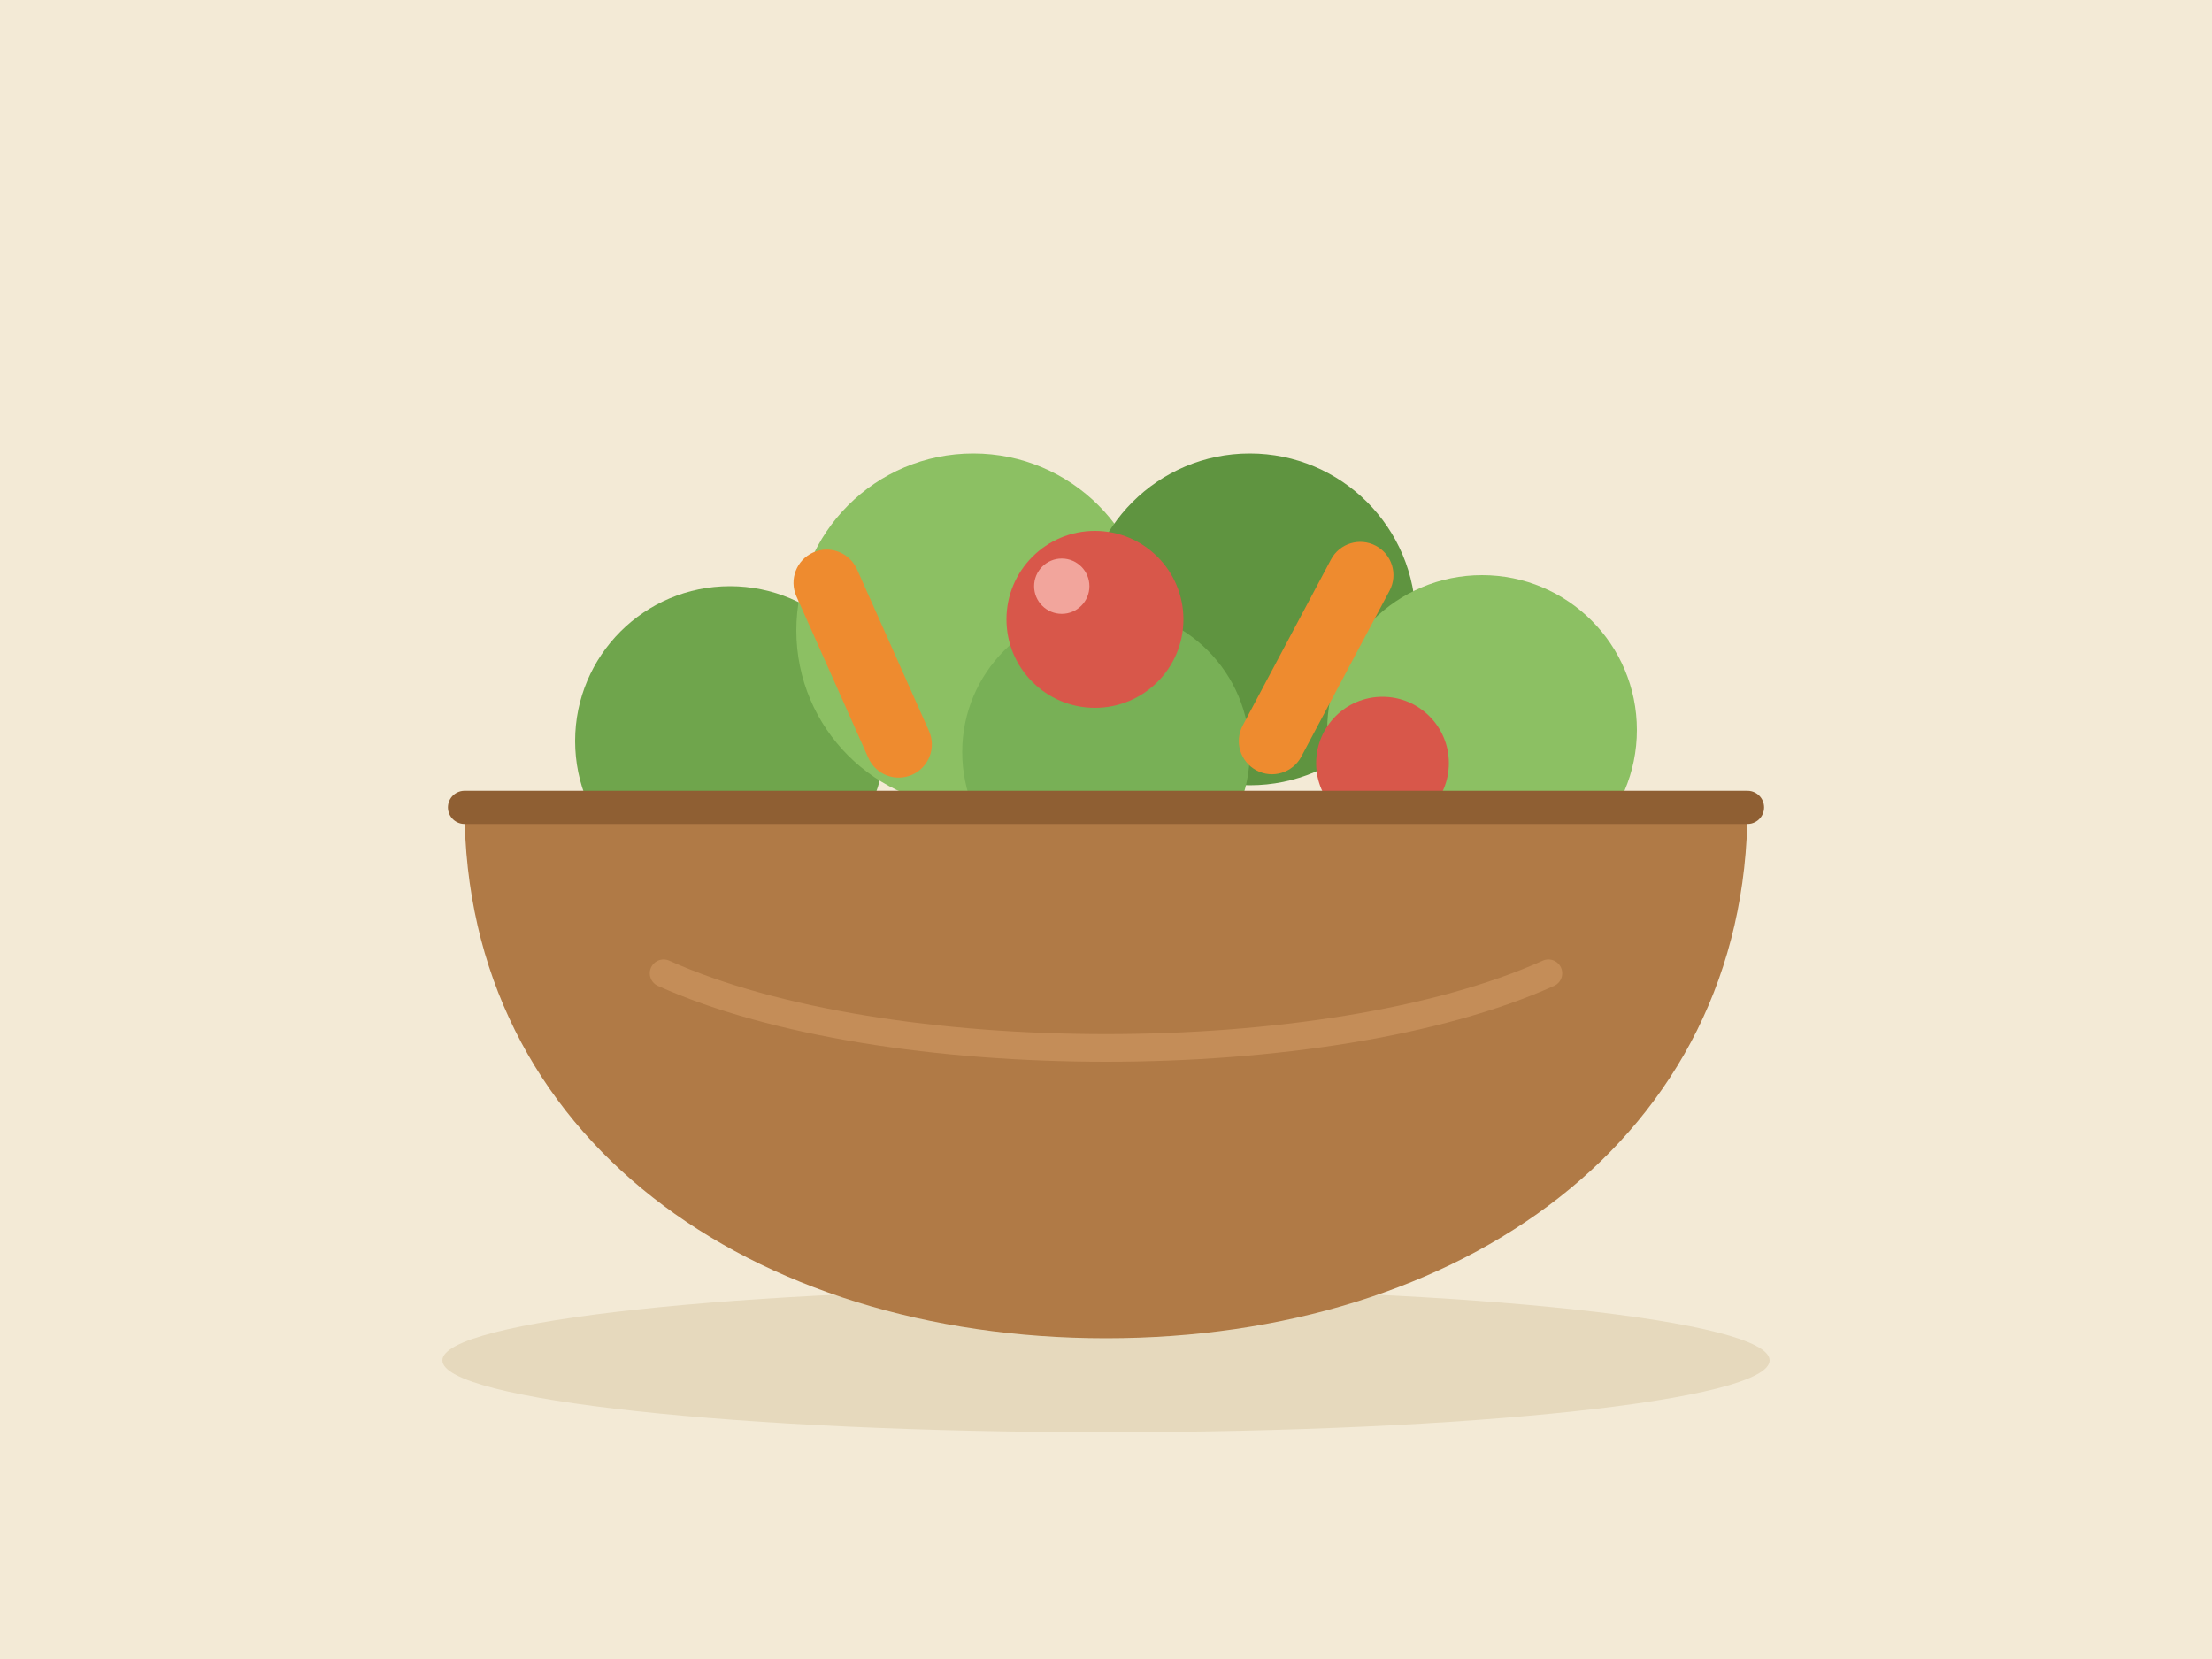
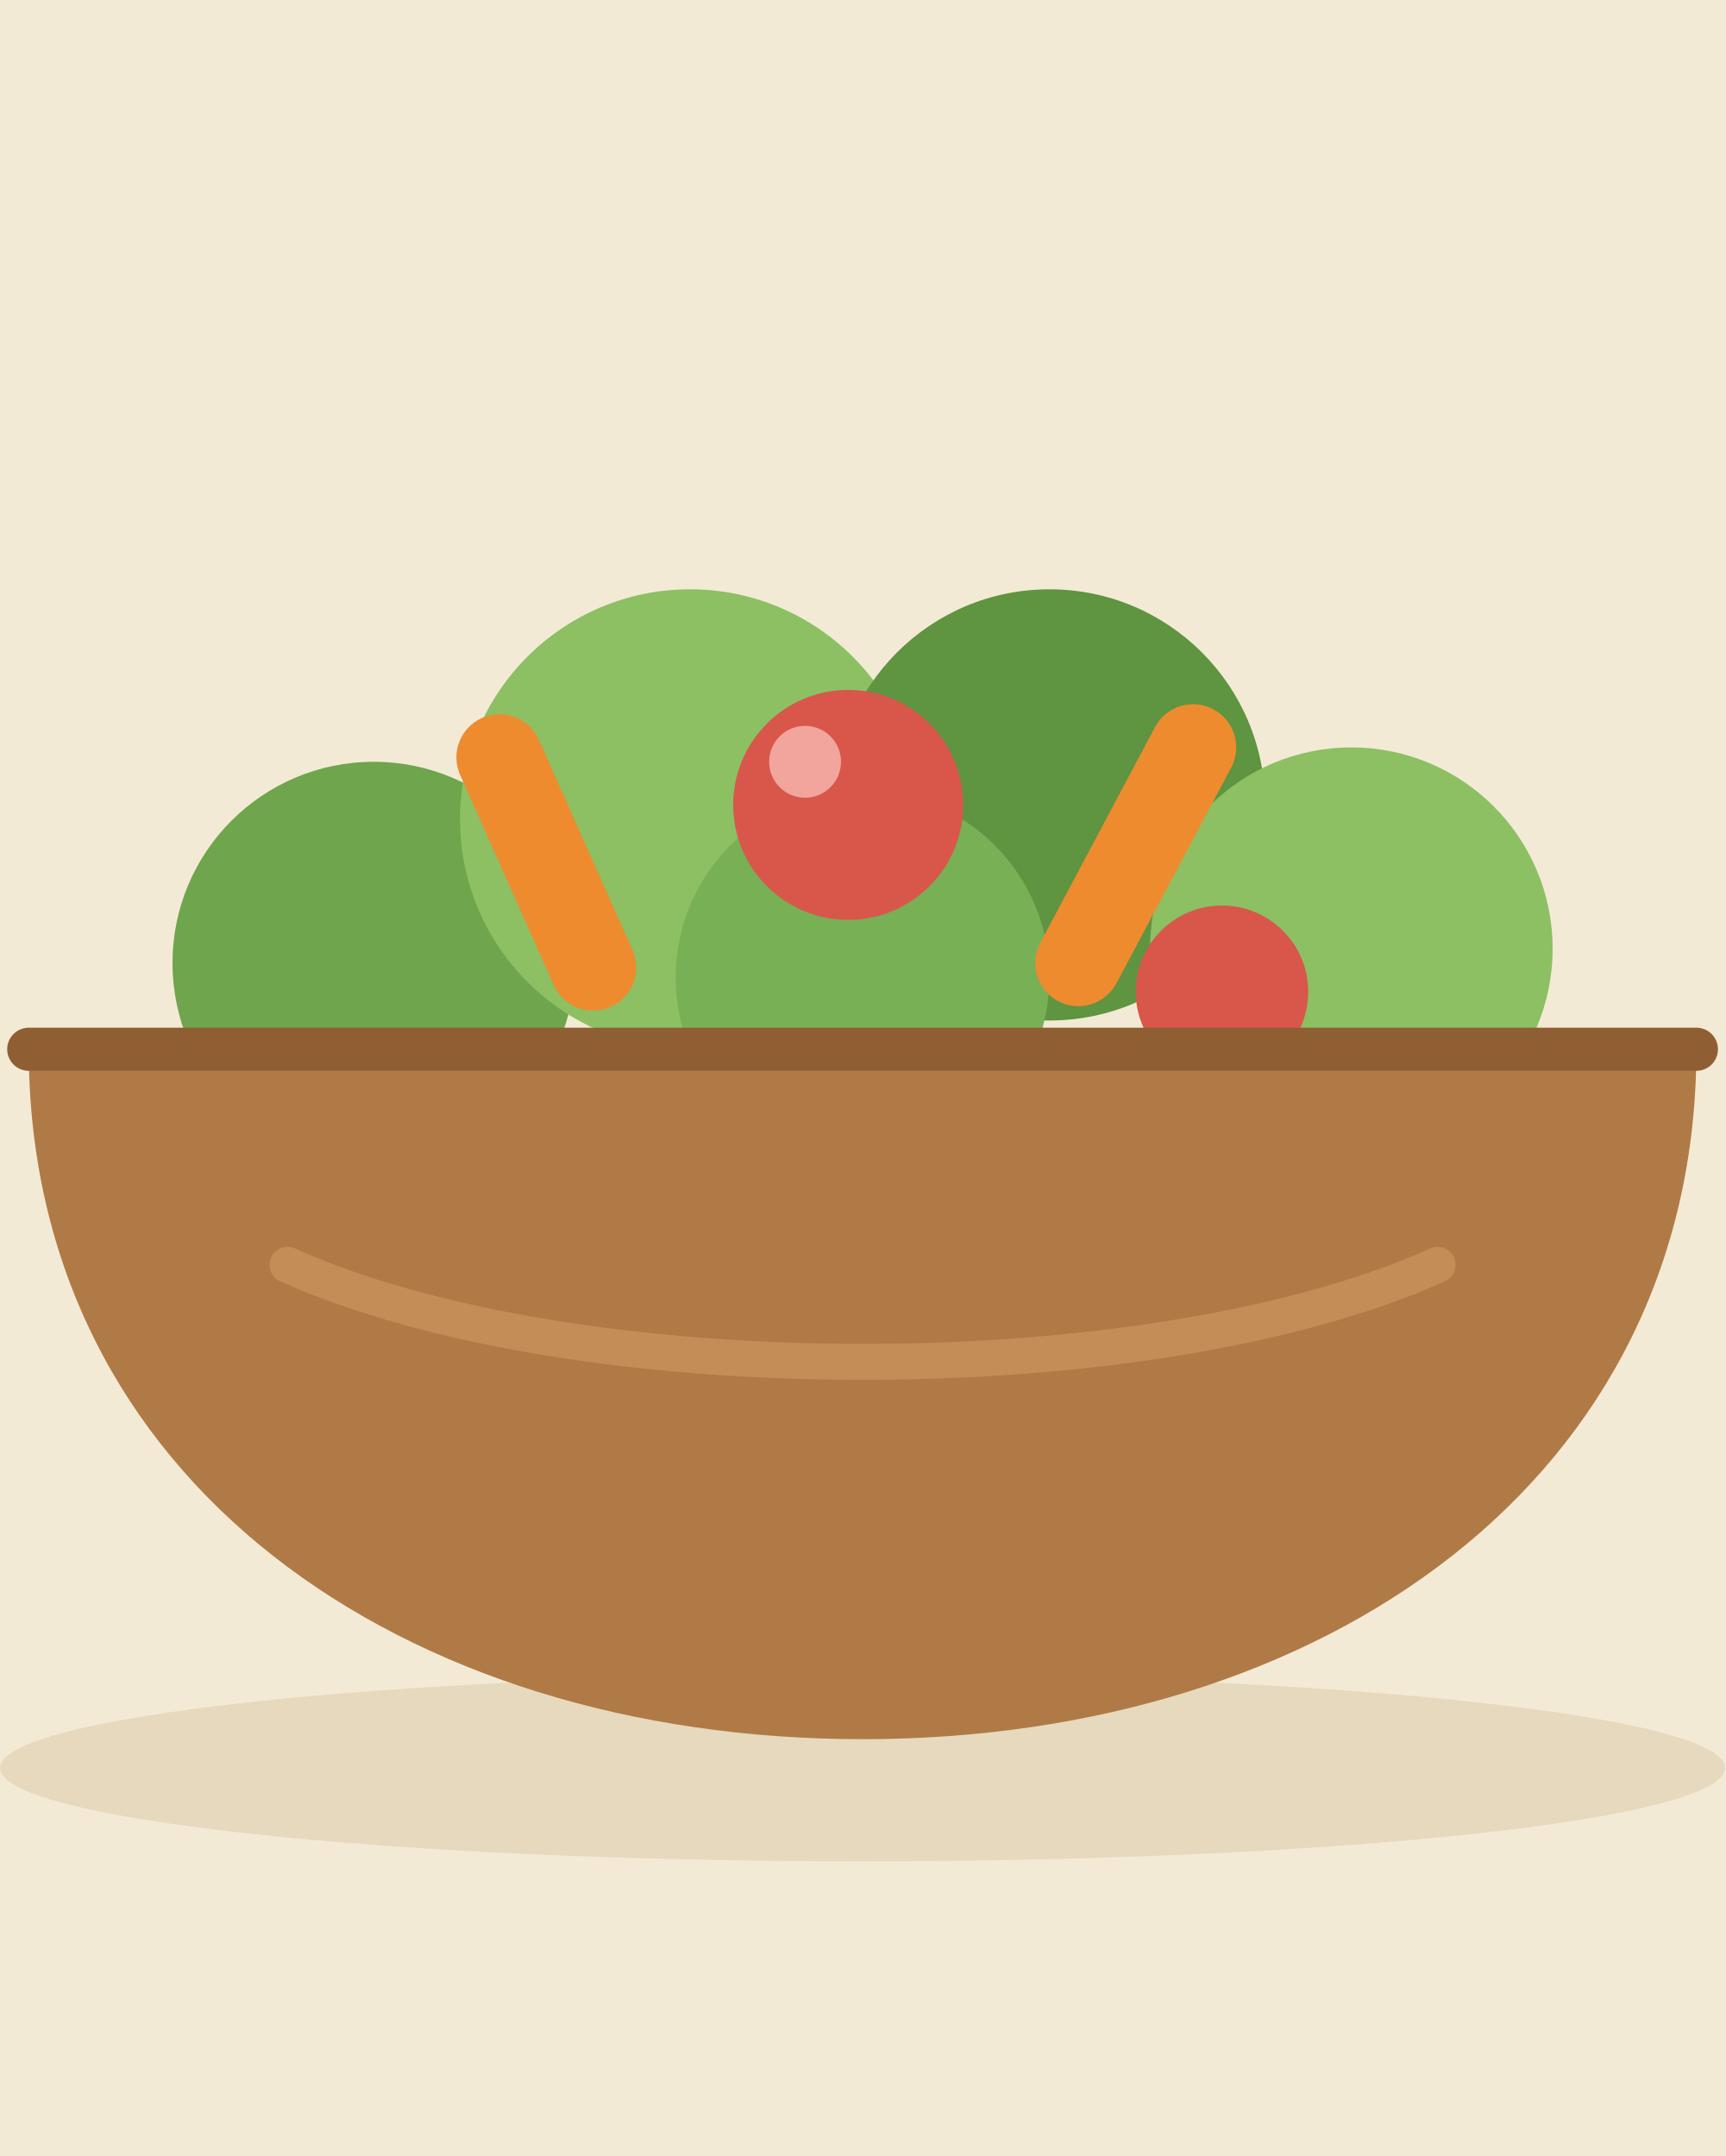
- <svg xmlns="http://www.w3.org/2000/svg" viewBox="0 0 400 300">
+ <svg xmlns="http://www.w3.org/2000/svg" viewBox="80 0 240 300">
  <rect width="400" height="300" fill="#f3ead6" />
  <ellipse cx="200" cy="246" rx="120" ry="13" fill="#e6d9bd" />
  <g>
    <circle cx="132" cy="134" r="28" fill="#6fa54c" />
    <circle cx="176" cy="114" r="32" fill="#8cc063" />
    <circle cx="226" cy="112" r="30" fill="#5f9440" />
    <circle cx="268" cy="132" r="28" fill="#8cc063" />
    <circle cx="200" cy="136" r="26" fill="#78b056" />
    <rect x="232" y="96" width="12" height="46" rx="6" transform="rotate(28 238 119)" fill="#ee8b2f" />
    <rect x="150" y="98" width="12" height="44" rx="6" transform="rotate(-24 156 120)" fill="#ee8b2f" />
    <circle cx="198" cy="112" r="16" fill="#d8574a" />
    <circle cx="192" cy="106" r="5" fill="#f2a59c" />
    <circle cx="250" cy="138" r="12" fill="#d8574a" />
  </g>
  <path d="M84 146h232c0 60-52 96-116 96S84 206 84 146z" fill="#b07a46" />
  <path d="M84 146h232" stroke="#8f5f33" stroke-width="6" stroke-linecap="round" />
  <path d="M120 176c40 18 120 18 160 0" stroke="#c48d58" stroke-width="5" fill="none" stroke-linecap="round" />
</svg>
